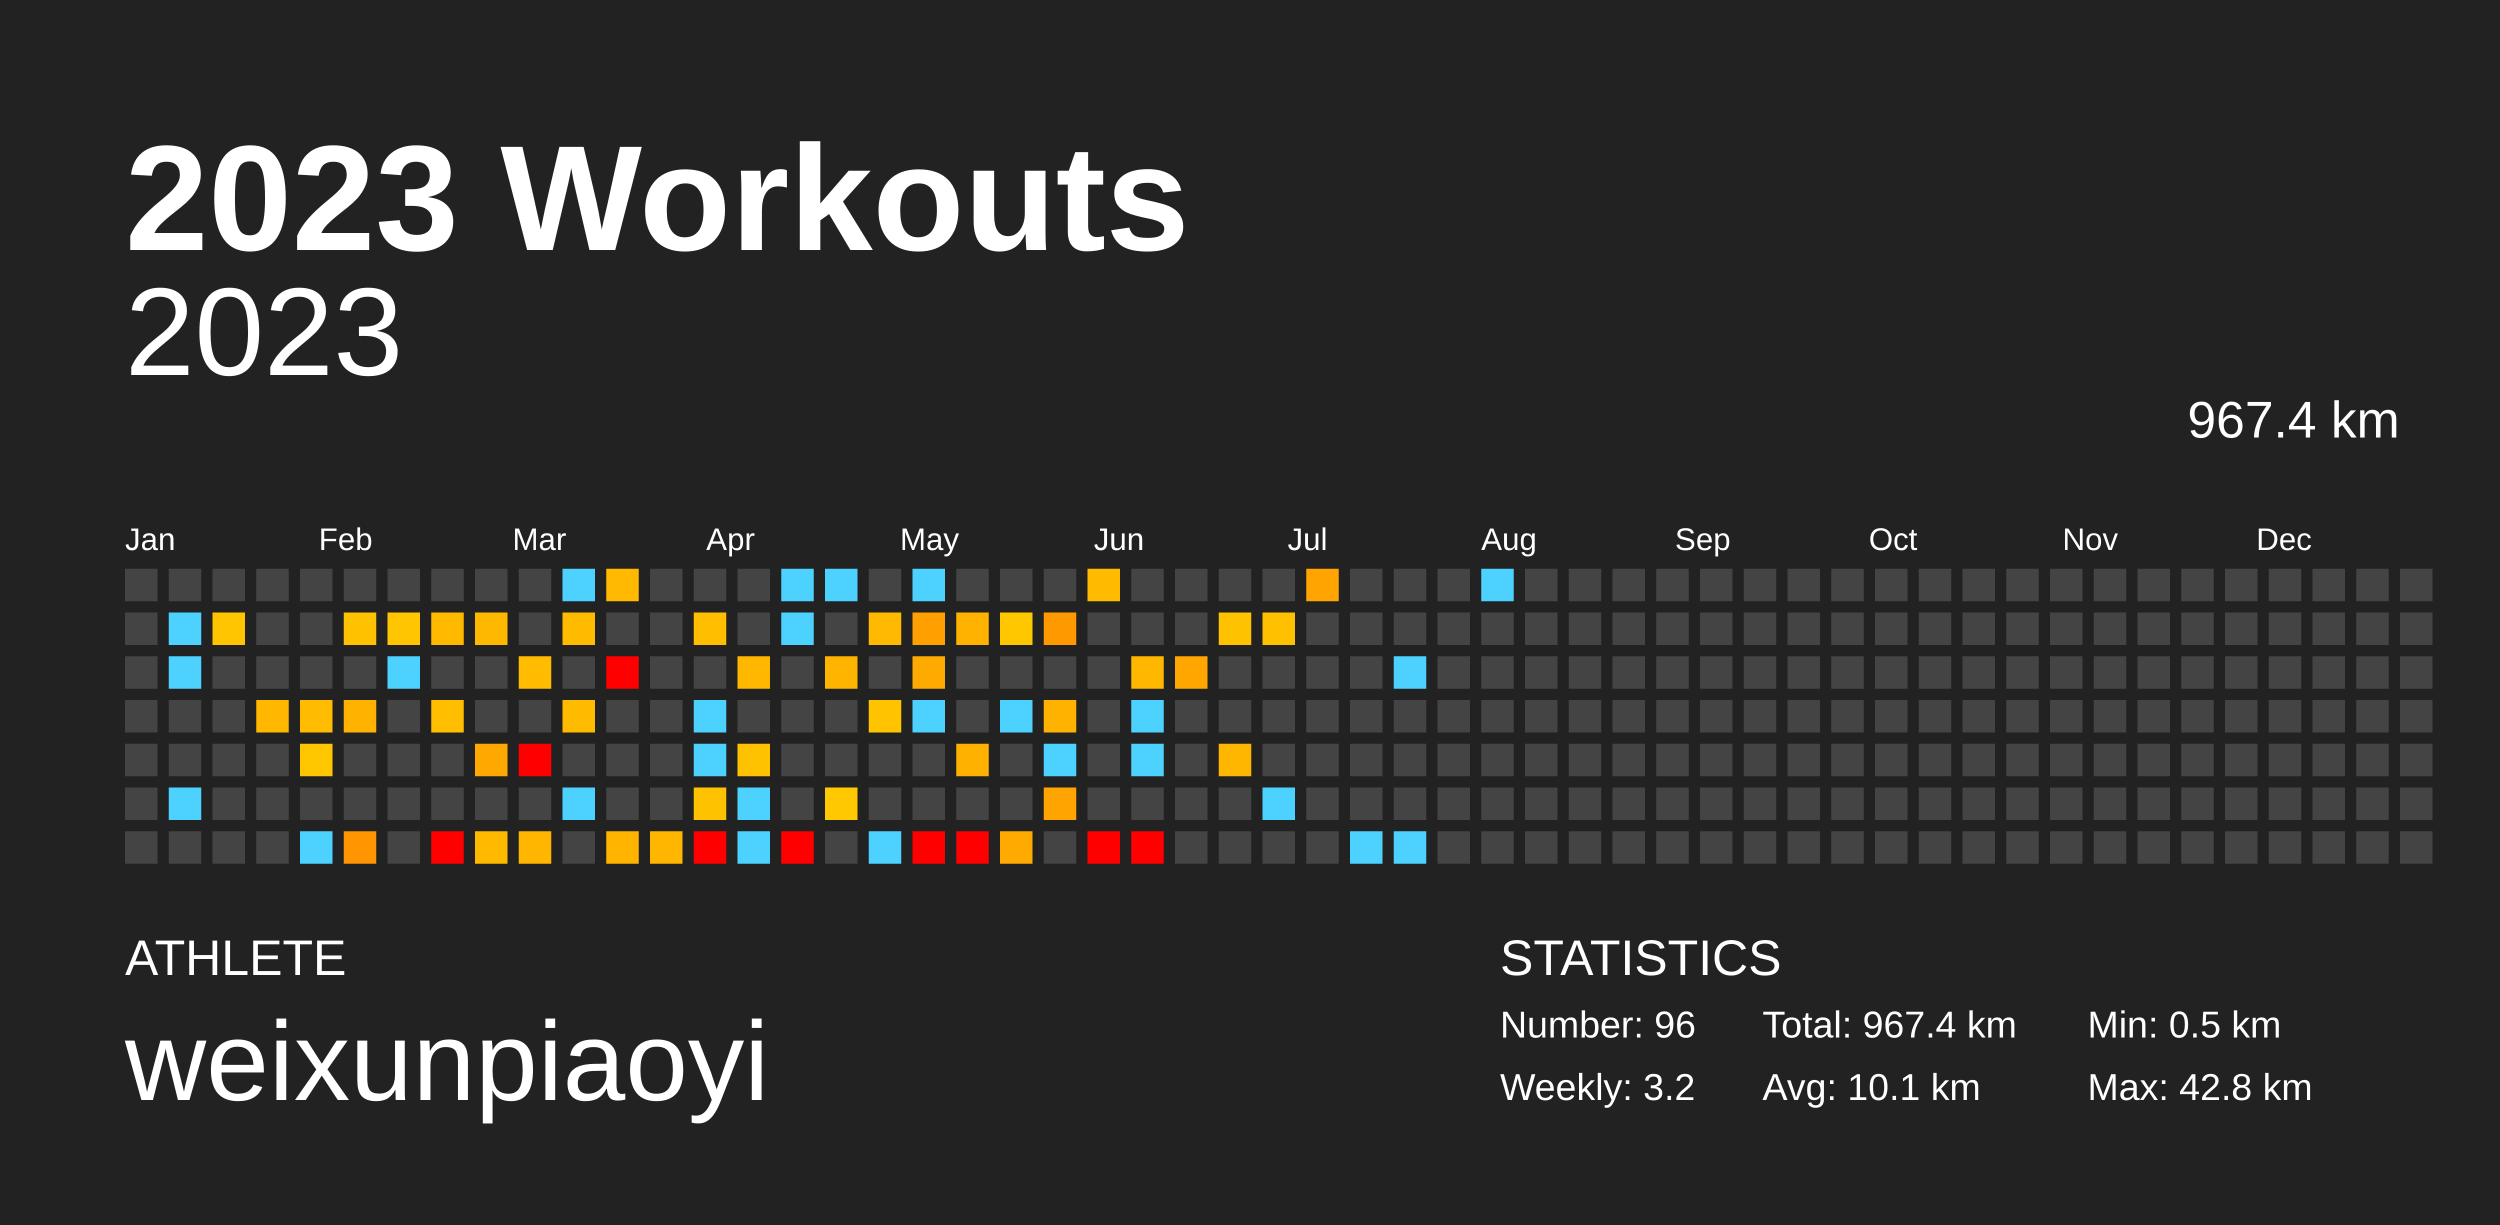
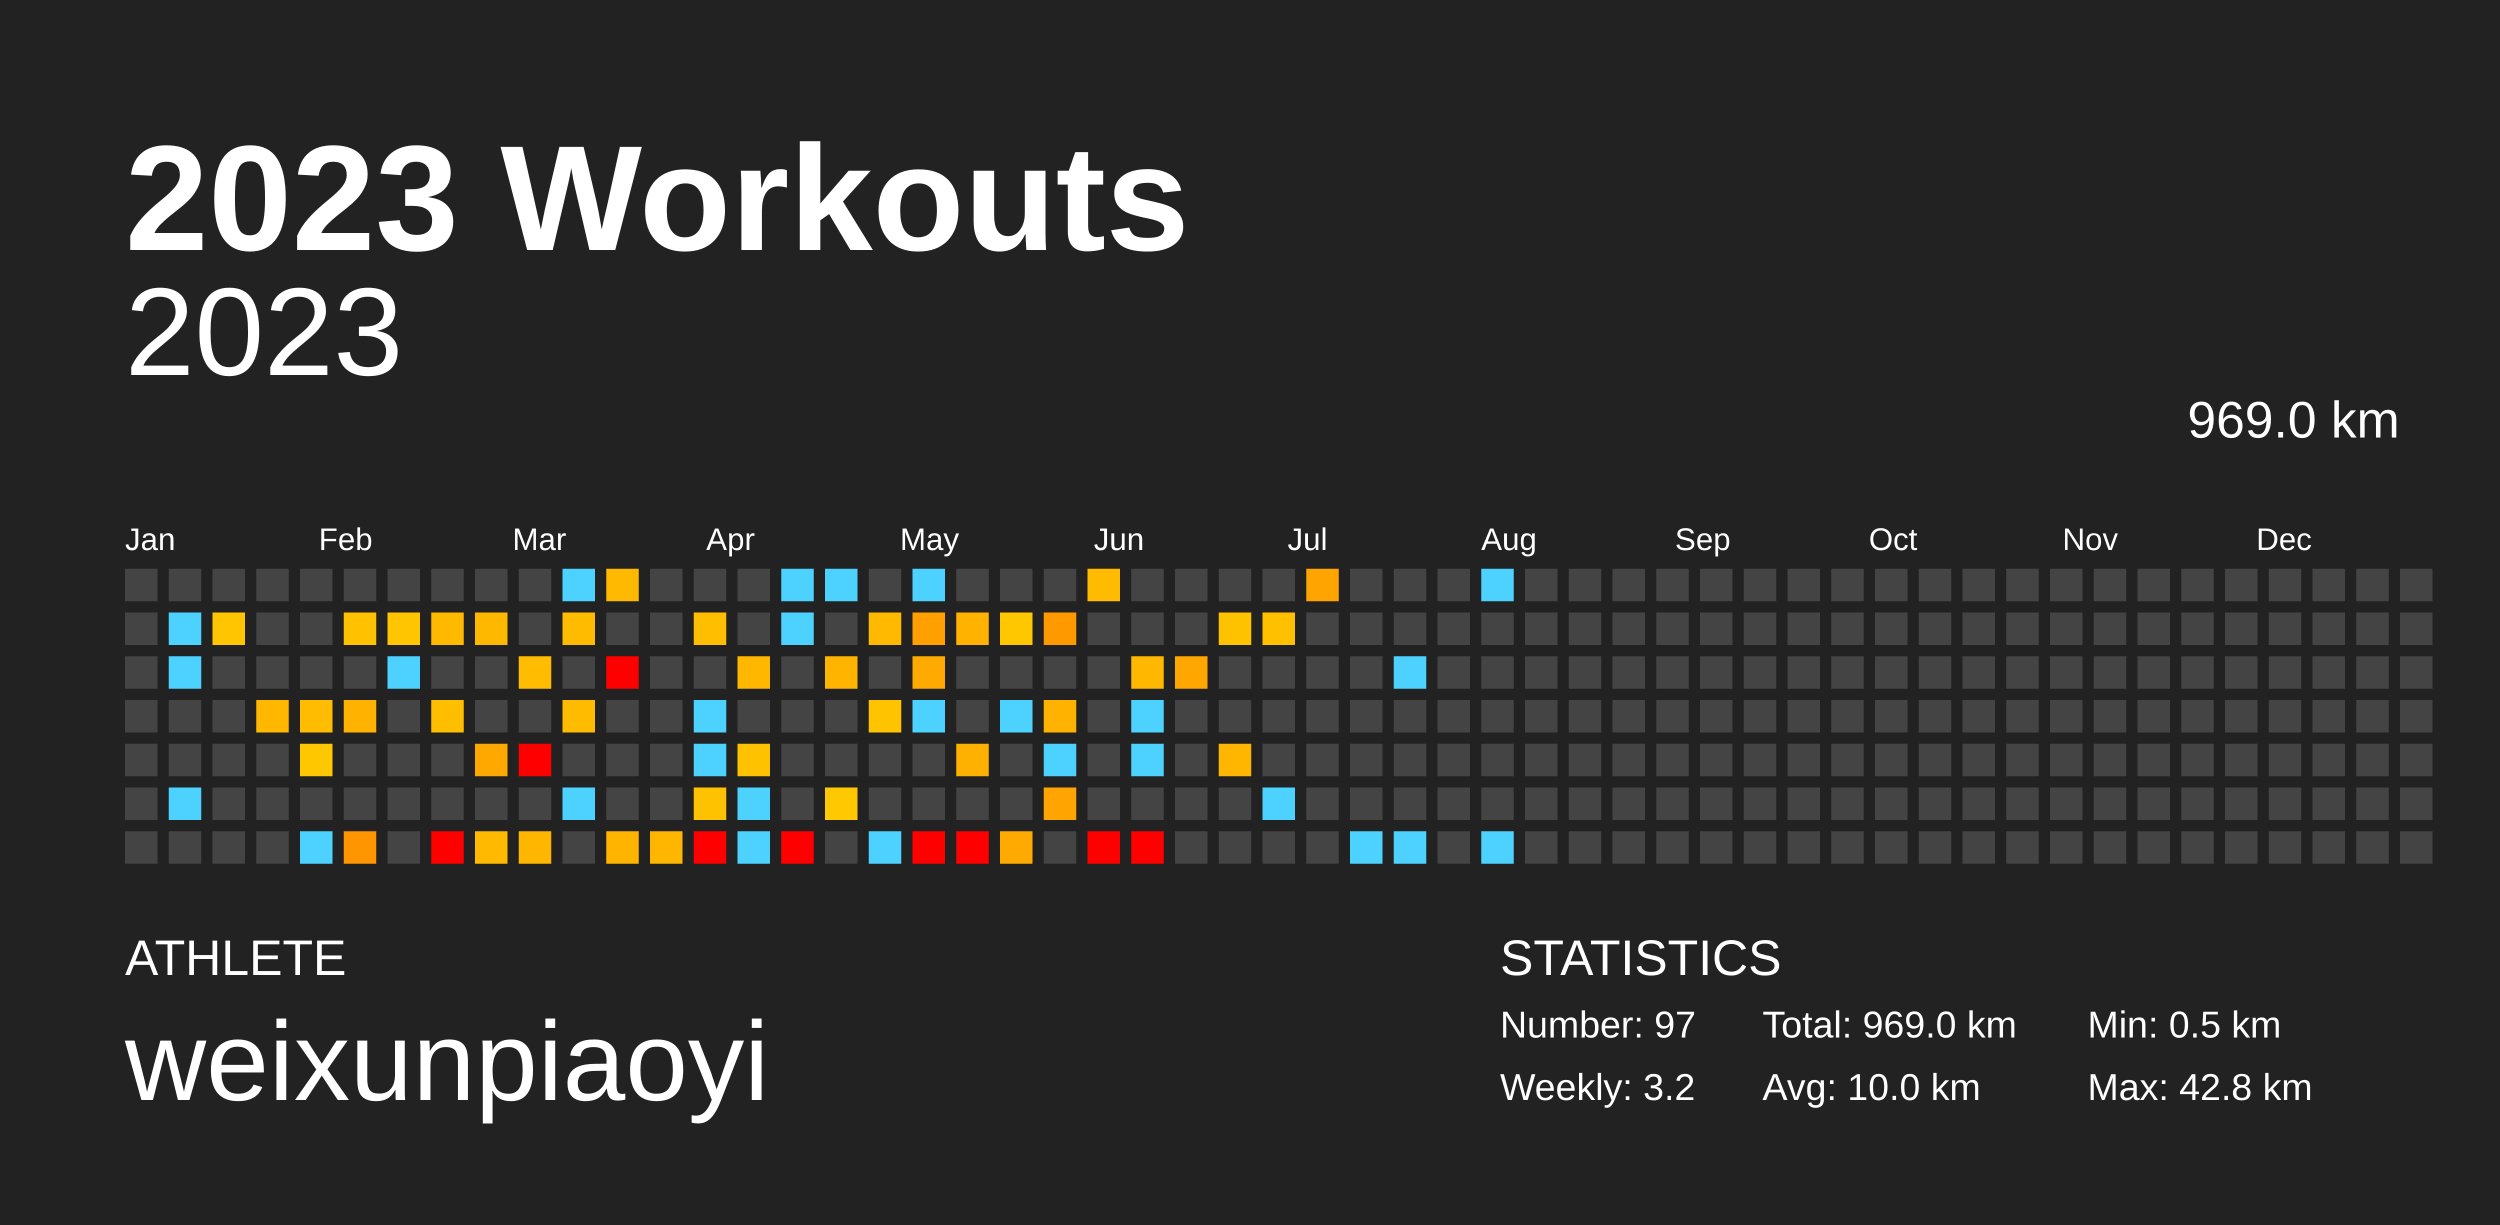
<svg xmlns="http://www.w3.org/2000/svg" baseProfile="full" height="98mm" version="1.1" viewBox="0,0,200,98" width="200mm">
  <defs />
  <rect fill="#222222" height="98" width="200" x="0" y="0" />
  <text fill="#FFFFFF" style="font-size:12px; font-family:Arial; font-weight:bold;" x="10" y="20">2023 Workouts</text>
  <text fill="#FFFFFF" style="font-size:4px; font-family:Arial" x="10" y="78">ATHLETE</text>
  <text fill="#FFFFFF" style="font-size:9px; font-family:Arial" x="10" y="88">weixunpiaoyi</text>
  <text fill="#FFFFFF" style="font-size:4px; font-family:Arial" x="120" y="78">STATISTICS</text>
-   <text fill="#FFFFFF" style="font-size:3px; font-family:Arial" x="120" y="83">Number: 96</text>
+   <text fill="#FFFFFF" style="font-size:3px; font-family:Arial" x="120" y="83">Number: 97</text>
  <text fill="#FFFFFF" style="font-size:3px; font-family:Arial" x="120" y="88">Weekly: 3.2</text>
-   <text fill="#FFFFFF" style="font-size:3px; font-family:Arial" x="141" y="83">Total: 967.4 km</text>
-   <text fill="#FFFFFF" style="font-size:3px; font-family:Arial" x="141" y="88">Avg: 10.1 km</text>
+   <text fill="#FFFFFF" style="font-size:3px; font-family:Arial" x="141" y="83">Total: 969.0 km</text>
+   <text fill="#FFFFFF" style="font-size:3px; font-family:Arial" x="141" y="88">Avg: 10.0 km</text>
  <text fill="#FFFFFF" style="font-size:3px; font-family:Arial" x="167" y="83">Min: 0.5 km</text>
  <text fill="#FFFFFF" style="font-size:3px; font-family:Arial" x="167" y="88">Max: 42.8 km</text>
  <text alignment-baseline="hanging" fill="#FFFFFF" style="font-size:10.0px; font-family:Arial;" x="10" y="30">2023</text>
-   <text alignment-baseline="hanging" fill="#FFFFFF" style="font-size:4.125px; font-family:Arial;" x="175" y="35">967.4 km</text>
+   <text alignment-baseline="hanging" fill="#FFFFFF" style="font-size:4.125px; font-family:Arial;" x="175" y="35">969.0 km</text>
  <text fill="#FFFFFF" style="font-size:2.5px; font-family:Arial" x="10.0" y="44">Jan</text>
  <text fill="#FFFFFF" style="font-size:2.5px; font-family:Arial" x="25.5" y="44">Feb</text>
  <text fill="#FFFFFF" style="font-size:2.5px; font-family:Arial" x="41.0" y="44">Mar</text>
  <text fill="#FFFFFF" style="font-size:2.5px; font-family:Arial" x="56.5" y="44">Apr</text>
  <text fill="#FFFFFF" style="font-size:2.5px; font-family:Arial" x="72.0" y="44">May</text>
  <text fill="#FFFFFF" style="font-size:2.5px; font-family:Arial" x="87.5" y="44">Jun</text>
  <text fill="#FFFFFF" style="font-size:2.5px; font-family:Arial" x="103.0" y="44">Jul</text>
  <text fill="#FFFFFF" style="font-size:2.5px; font-family:Arial" x="118.5" y="44">Aug</text>
  <text fill="#FFFFFF" style="font-size:2.5px; font-family:Arial" x="134.0" y="44">Sep</text>
  <text fill="#FFFFFF" style="font-size:2.5px; font-family:Arial" x="149.5" y="44">Oct</text>
  <text fill="#FFFFFF" style="font-size:2.5px; font-family:Arial" x="165.0" y="44">Nov</text>
  <text fill="#FFFFFF" style="font-size:2.5px; font-family:Arial" x="180.5" y="44">Dec</text>
  <rect fill="#444444" height="2.6" width="2.6" x="10.0" y="45.5" />
  <rect fill="#444444" height="2.6" width="2.6" x="10.0" y="49.0" />
  <rect fill="#444444" height="2.6" width="2.6" x="10.0" y="52.5" />
  <rect fill="#444444" height="2.6" width="2.6" x="10.0" y="56.0" />
  <rect fill="#444444" height="2.6" width="2.6" x="10.0" y="59.5" />
  <rect fill="#444444" height="2.6" width="2.6" x="10.0" y="63.0" />
  <rect fill="#444444" height="2.6" width="2.6" x="10.0" y="66.5" />
  <rect fill="#444444" height="2.6" width="2.6" x="13.5" y="45.5" />
  <rect fill="#4dd2ff" height="2.6" width="2.6" x="13.5" y="49.0" />
  <rect fill="#4dd2ff" height="2.6" width="2.6" x="13.5" y="52.5" />
  <rect fill="#444444" height="2.6" width="2.6" x="13.5" y="56.0" />
  <rect fill="#444444" height="2.6" width="2.6" x="13.5" y="59.5" />
  <rect fill="#4dd2ff" height="2.6" width="2.6" x="13.5" y="63.0" />
  <rect fill="#444444" height="2.6" width="2.6" x="13.5" y="66.5" />
  <rect fill="#444444" height="2.6" width="2.6" x="17.0" y="45.5" />
  <rect fill="#ffc500" height="2.6" width="2.6" x="17.0" y="49.0" />
  <rect fill="#444444" height="2.6" width="2.6" x="17.0" y="52.5" />
  <rect fill="#444444" height="2.6" width="2.6" x="17.0" y="56.0" />
  <rect fill="#444444" height="2.6" width="2.6" x="17.0" y="59.5" />
  <rect fill="#444444" height="2.6" width="2.6" x="17.0" y="63.0" />
  <rect fill="#444444" height="2.6" width="2.6" x="17.0" y="66.5" />
  <rect fill="#444444" height="2.6" width="2.6" x="20.5" y="45.5" />
  <rect fill="#444444" height="2.6" width="2.6" x="20.5" y="49.0" />
  <rect fill="#444444" height="2.6" width="2.6" x="20.5" y="52.5" />
  <rect fill="#ffb700" height="2.6" width="2.6" x="20.5" y="56.0" />
  <rect fill="#444444" height="2.6" width="2.6" x="20.5" y="59.5" />
  <rect fill="#444444" height="2.6" width="2.6" x="20.5" y="63.0" />
  <rect fill="#444444" height="2.6" width="2.6" x="20.5" y="66.5" />
  <rect fill="#444444" height="2.6" width="2.6" x="24.0" y="45.5" />
  <rect fill="#444444" height="2.6" width="2.6" x="24.0" y="49.0" />
  <rect fill="#444444" height="2.6" width="2.6" x="24.0" y="52.5" />
  <rect fill="#ffbc00" height="2.6" width="2.6" x="24.0" y="56.0" />
  <rect fill="#ffc700" height="2.6" width="2.6" x="24.0" y="59.5" />
  <rect fill="#444444" height="2.6" width="2.6" x="24.0" y="63.0" />
  <rect fill="#4dd2ff" height="2.6" width="2.6" x="24.0" y="66.5" />
  <rect fill="#444444" height="2.6" width="2.6" x="27.5" y="45.5" />
  <rect fill="#ffc100" height="2.6" width="2.6" x="27.5" y="49.0" />
  <rect fill="#444444" height="2.6" width="2.6" x="27.5" y="52.5" />
  <rect fill="#ffb200" height="2.6" width="2.6" x="27.5" y="56.0" />
  <rect fill="#444444" height="2.6" width="2.6" x="27.5" y="59.5" />
  <rect fill="#444444" height="2.6" width="2.6" x="27.5" y="63.0" />
  <rect fill="#ff9500" height="2.6" width="2.6" x="27.5" y="66.5" />
  <rect fill="#444444" height="2.6" width="2.6" x="31.0" y="45.5" />
  <rect fill="#ffc500" height="2.6" width="2.6" x="31.0" y="49.0" />
  <rect fill="#4dd2ff" height="2.6" width="2.6" x="31.0" y="52.5" />
  <rect fill="#444444" height="2.6" width="2.6" x="31.0" y="56.0" />
  <rect fill="#444444" height="2.6" width="2.6" x="31.0" y="59.5" />
  <rect fill="#444444" height="2.6" width="2.6" x="31.0" y="63.0" />
  <rect fill="#444444" height="2.6" width="2.6" x="31.0" y="66.5" />
  <rect fill="#444444" height="2.6" width="2.6" x="34.5" y="45.5" />
  <rect fill="#ffba00" height="2.6" width="2.6" x="34.5" y="49.0" />
  <rect fill="#444444" height="2.6" width="2.6" x="34.5" y="52.5" />
  <rect fill="#ffbf00" height="2.6" width="2.6" x="34.5" y="56.0" />
  <rect fill="#444444" height="2.6" width="2.6" x="34.5" y="59.5" />
  <rect fill="#444444" height="2.6" width="2.6" x="34.5" y="63.0" />
  <rect fill="red" height="2.6" width="2.6" x="34.5" y="66.5" />
  <rect fill="#444444" height="2.6" width="2.6" x="38.0" y="45.5" />
  <rect fill="#ffb800" height="2.6" width="2.6" x="38.0" y="49.0" />
  <rect fill="#444444" height="2.6" width="2.6" x="38.0" y="52.5" />
  <rect fill="#444444" height="2.6" width="2.6" x="38.0" y="56.0" />
  <rect fill="#ffa900" height="2.6" width="2.6" x="38.0" y="59.5" />
  <rect fill="#444444" height="2.6" width="2.6" x="38.0" y="63.0" />
  <rect fill="#ffba00" height="2.6" width="2.6" x="38.0" y="66.5" />
  <rect fill="#444444" height="2.6" width="2.6" x="41.5" y="45.5" />
  <rect fill="#444444" height="2.6" width="2.6" x="41.5" y="49.0" />
  <rect fill="#ffbc00" height="2.6" width="2.6" x="41.5" y="52.5" />
  <rect fill="#444444" height="2.6" width="2.6" x="41.5" y="56.0" />
  <rect fill="red" height="2.6" width="2.6" x="41.5" y="59.5" />
  <rect fill="#444444" height="2.6" width="2.6" x="41.5" y="63.0" />
  <rect fill="#ffb600" height="2.6" width="2.6" x="41.5" y="66.5" />
  <rect fill="#4dd2ff" height="2.6" width="2.6" x="45.0" y="45.5" />
  <rect fill="#ffbb00" height="2.6" width="2.6" x="45.0" y="49.0" />
  <rect fill="#444444" height="2.6" width="2.6" x="45.0" y="52.5" />
  <rect fill="#ffbb00" height="2.6" width="2.6" x="45.0" y="56.0" />
  <rect fill="#444444" height="2.6" width="2.6" x="45.0" y="59.5" />
  <rect fill="#4dd2ff" height="2.6" width="2.6" x="45.0" y="63.0" />
  <rect fill="#444444" height="2.6" width="2.6" x="45.0" y="66.5" />
  <rect fill="#ffb900" height="2.6" width="2.6" x="48.5" y="45.5" />
  <rect fill="#444444" height="2.6" width="2.6" x="48.5" y="49.0" />
  <rect fill="red" height="2.6" width="2.6" x="48.5" y="52.5" />
  <rect fill="#444444" height="2.6" width="2.6" x="48.5" y="56.0" />
  <rect fill="#444444" height="2.6" width="2.6" x="48.5" y="59.5" />
  <rect fill="#444444" height="2.6" width="2.6" x="48.5" y="63.0" />
  <rect fill="#ffb500" height="2.6" width="2.6" x="48.5" y="66.5" />
  <rect fill="#444444" height="2.6" width="2.6" x="52.0" y="45.5" />
  <rect fill="#444444" height="2.6" width="2.6" x="52.0" y="49.0" />
  <rect fill="#444444" height="2.6" width="2.6" x="52.0" y="52.5" />
  <rect fill="#444444" height="2.6" width="2.6" x="52.0" y="56.0" />
  <rect fill="#444444" height="2.6" width="2.6" x="52.0" y="59.5" />
  <rect fill="#444444" height="2.6" width="2.6" x="52.0" y="63.0" />
  <rect fill="#ffb600" height="2.6" width="2.6" x="52.0" y="66.5" />
  <rect fill="#444444" height="2.6" width="2.6" x="55.5" y="45.5" />
  <rect fill="#ffbe00" height="2.6" width="2.6" x="55.5" y="49.0" />
  <rect fill="#444444" height="2.6" width="2.6" x="55.5" y="52.5" />
  <rect fill="#4dd2ff" height="2.6" width="2.6" x="55.5" y="56.0" />
  <rect fill="#4dd2ff" height="2.6" width="2.6" x="55.5" y="59.5" />
  <rect fill="#ffc200" height="2.6" width="2.6" x="55.5" y="63.0" />
  <rect fill="red" height="2.6" width="2.6" x="55.5" y="66.5" />
  <rect fill="#444444" height="2.6" width="2.6" x="59.0" y="45.5" />
  <rect fill="#444444" height="2.6" width="2.6" x="59.0" y="49.0" />
  <rect fill="#ffb700" height="2.6" width="2.6" x="59.0" y="52.5" />
  <rect fill="#444444" height="2.6" width="2.6" x="59.0" y="56.0" />
  <rect fill="#ffc200" height="2.6" width="2.6" x="59.0" y="59.5" />
  <rect fill="#4dd2ff" height="2.6" width="2.6" x="59.0" y="63.0" />
  <rect fill="#4dd2ff" height="2.6" width="2.6" x="59.0" y="66.5" />
  <rect fill="#4dd2ff" height="2.6" width="2.6" x="62.5" y="45.5" />
  <rect fill="#4dd2ff" height="2.6" width="2.6" x="62.5" y="49.0" />
  <rect fill="#444444" height="2.6" width="2.6" x="62.5" y="52.5" />
  <rect fill="#444444" height="2.6" width="2.6" x="62.5" y="56.0" />
  <rect fill="#444444" height="2.6" width="2.6" x="62.5" y="59.5" />
  <rect fill="#444444" height="2.6" width="2.6" x="62.5" y="63.0" />
  <rect fill="red" height="2.6" width="2.6" x="62.5" y="66.5" />
  <rect fill="#4dd2ff" height="2.6" width="2.6" x="66.0" y="45.5" />
  <rect fill="#444444" height="2.6" width="2.6" x="66.0" y="49.0" />
  <rect fill="#ffb500" height="2.6" width="2.6" x="66.0" y="52.5" />
  <rect fill="#444444" height="2.6" width="2.6" x="66.0" y="56.0" />
  <rect fill="#444444" height="2.6" width="2.6" x="66.0" y="59.5" />
  <rect fill="#ffc800" height="2.6" width="2.6" x="66.0" y="63.0" />
  <rect fill="#444444" height="2.6" width="2.6" x="66.0" y="66.5" />
  <rect fill="#444444" height="2.6" width="2.6" x="69.5" y="45.5" />
  <rect fill="#ffb900" height="2.6" width="2.6" x="69.5" y="49.0" />
  <rect fill="#444444" height="2.6" width="2.6" x="69.5" y="52.5" />
  <rect fill="#ffc300" height="2.6" width="2.6" x="69.5" y="56.0" />
  <rect fill="#444444" height="2.6" width="2.6" x="69.5" y="59.5" />
  <rect fill="#444444" height="2.6" width="2.6" x="69.5" y="63.0" />
  <rect fill="#4dd2ff" height="2.6" width="2.6" x="69.5" y="66.5" />
  <rect fill="#4dd2ff" height="2.6" width="2.6" x="73.0" y="45.5" />
  <rect fill="#ffa000" height="2.6" width="2.6" x="73.0" y="49.0" />
  <rect fill="#ffaa00" height="2.6" width="2.6" x="73.0" y="52.5" />
  <rect fill="#4dd2ff" height="2.6" width="2.6" x="73.0" y="56.0" />
  <rect fill="#444444" height="2.6" width="2.6" x="73.0" y="59.5" />
  <rect fill="#444444" height="2.6" width="2.6" x="73.0" y="63.0" />
  <rect fill="red" height="2.6" width="2.6" x="73.0" y="66.5" />
  <rect fill="#444444" height="2.6" width="2.6" x="76.5" y="45.5" />
  <rect fill="#ffb200" height="2.6" width="2.6" x="76.5" y="49.0" />
  <rect fill="#444444" height="2.6" width="2.6" x="76.5" y="52.5" />
  <rect fill="#444444" height="2.6" width="2.6" x="76.5" y="56.0" />
  <rect fill="#ffb100" height="2.6" width="2.6" x="76.5" y="59.5" />
  <rect fill="#444444" height="2.6" width="2.6" x="76.5" y="63.0" />
  <rect fill="red" height="2.6" width="2.6" x="76.5" y="66.5" />
  <rect fill="#444444" height="2.6" width="2.6" x="80.0" y="45.5" />
  <rect fill="#ffc700" height="2.6" width="2.6" x="80.0" y="49.0" />
  <rect fill="#444444" height="2.6" width="2.6" x="80.0" y="52.5" />
  <rect fill="#4dd2ff" height="2.6" width="2.6" x="80.0" y="56.0" />
  <rect fill="#444444" height="2.6" width="2.6" x="80.0" y="59.5" />
  <rect fill="#444444" height="2.6" width="2.6" x="80.0" y="63.0" />
  <rect fill="#ffaa00" height="2.6" width="2.6" x="80.0" y="66.5" />
  <rect fill="#444444" height="2.6" width="2.6" x="83.5" y="45.5" />
  <rect fill="#ff9900" height="2.6" width="2.6" x="83.5" y="49.0" />
  <rect fill="#444444" height="2.6" width="2.6" x="83.5" y="52.5" />
  <rect fill="#ffb200" height="2.6" width="2.6" x="83.5" y="56.0" />
  <rect fill="#4dd2ff" height="2.6" width="2.6" x="83.5" y="59.5" />
  <rect fill="#ffa400" height="2.6" width="2.6" x="83.5" y="63.0" />
  <rect fill="#444444" height="2.6" width="2.6" x="83.5" y="66.5" />
  <rect fill="#ffbb00" height="2.6" width="2.6" x="87.0" y="45.5" />
  <rect fill="#444444" height="2.6" width="2.6" x="87.0" y="49.0" />
  <rect fill="#444444" height="2.6" width="2.6" x="87.0" y="52.5" />
  <rect fill="#444444" height="2.6" width="2.6" x="87.0" y="56.0" />
  <rect fill="#444444" height="2.6" width="2.6" x="87.0" y="59.5" />
  <rect fill="#444444" height="2.6" width="2.6" x="87.0" y="63.0" />
  <rect fill="red" height="2.6" width="2.6" x="87.0" y="66.5" />
  <rect fill="#444444" height="2.6" width="2.6" x="90.5" y="45.5" />
  <rect fill="#444444" height="2.6" width="2.6" x="90.5" y="49.0" />
  <rect fill="#ffb700" height="2.6" width="2.6" x="90.5" y="52.5" />
  <rect fill="#4dd2ff" height="2.6" width="2.6" x="90.5" y="56.0" />
  <rect fill="#4dd2ff" height="2.6" width="2.6" x="90.5" y="59.5" />
  <rect fill="#444444" height="2.6" width="2.6" x="90.5" y="63.0" />
  <rect fill="red" height="2.6" width="2.6" x="90.5" y="66.5" />
  <rect fill="#444444" height="2.6" width="2.6" x="94.0" y="45.5" />
  <rect fill="#444444" height="2.6" width="2.6" x="94.0" y="49.0" />
  <rect fill="#ffa700" height="2.6" width="2.6" x="94.0" y="52.5" />
  <rect fill="#444444" height="2.6" width="2.6" x="94.0" y="56.0" />
  <rect fill="#444444" height="2.6" width="2.6" x="94.0" y="59.5" />
  <rect fill="#444444" height="2.6" width="2.6" x="94.0" y="63.0" />
  <rect fill="#444444" height="2.6" width="2.6" x="94.0" y="66.5" />
  <rect fill="#444444" height="2.6" width="2.6" x="97.5" y="45.5" />
  <rect fill="#ffc200" height="2.6" width="2.6" x="97.5" y="49.0" />
  <rect fill="#444444" height="2.6" width="2.6" x="97.5" y="52.5" />
  <rect fill="#444444" height="2.6" width="2.6" x="97.5" y="56.0" />
  <rect fill="#ffb600" height="2.6" width="2.6" x="97.5" y="59.5" />
  <rect fill="#444444" height="2.6" width="2.6" x="97.5" y="63.0" />
  <rect fill="#444444" height="2.6" width="2.6" x="97.5" y="66.5" />
  <rect fill="#444444" height="2.6" width="2.6" x="101.0" y="45.5" />
  <rect fill="#ffc000" height="2.6" width="2.6" x="101.0" y="49.0" />
  <rect fill="#444444" height="2.6" width="2.6" x="101.0" y="52.5" />
  <rect fill="#444444" height="2.6" width="2.6" x="101.0" y="56.0" />
  <rect fill="#444444" height="2.6" width="2.6" x="101.0" y="59.5" />
  <rect fill="#4dd2ff" height="2.6" width="2.6" x="101.0" y="63.0" />
  <rect fill="#444444" height="2.6" width="2.6" x="101.0" y="66.5" />
  <rect fill="#ffa400" height="2.6" width="2.6" x="104.5" y="45.5" />
  <rect fill="#444444" height="2.6" width="2.6" x="104.5" y="49.0" />
  <rect fill="#444444" height="2.6" width="2.6" x="104.5" y="52.5" />
  <rect fill="#444444" height="2.6" width="2.6" x="104.5" y="56.0" />
  <rect fill="#444444" height="2.6" width="2.6" x="104.5" y="59.5" />
  <rect fill="#444444" height="2.6" width="2.6" x="104.5" y="63.0" />
  <rect fill="#444444" height="2.6" width="2.6" x="104.5" y="66.5" />
  <rect fill="#444444" height="2.6" width="2.6" x="108.0" y="45.5" />
  <rect fill="#444444" height="2.6" width="2.6" x="108.0" y="49.0" />
  <rect fill="#444444" height="2.6" width="2.6" x="108.0" y="52.5" />
  <rect fill="#444444" height="2.6" width="2.6" x="108.0" y="56.0" />
  <rect fill="#444444" height="2.6" width="2.6" x="108.0" y="59.5" />
  <rect fill="#444444" height="2.6" width="2.6" x="108.0" y="63.0" />
  <rect fill="#4dd2ff" height="2.6" width="2.6" x="108.0" y="66.5" />
  <rect fill="#444444" height="2.6" width="2.6" x="111.5" y="45.5" />
  <rect fill="#444444" height="2.6" width="2.6" x="111.5" y="49.0" />
  <rect fill="#4dd2ff" height="2.6" width="2.6" x="111.5" y="52.5" />
  <rect fill="#444444" height="2.6" width="2.6" x="111.5" y="56.0" />
  <rect fill="#444444" height="2.6" width="2.6" x="111.5" y="59.5" />
  <rect fill="#444444" height="2.6" width="2.6" x="111.5" y="63.0" />
  <rect fill="#4dd2ff" height="2.6" width="2.6" x="111.5" y="66.5" />
  <rect fill="#444444" height="2.6" width="2.6" x="115.0" y="45.5" />
  <rect fill="#444444" height="2.6" width="2.6" x="115.0" y="49.0" />
  <rect fill="#444444" height="2.6" width="2.6" x="115.0" y="52.5" />
  <rect fill="#444444" height="2.6" width="2.6" x="115.0" y="56.0" />
  <rect fill="#444444" height="2.6" width="2.6" x="115.0" y="59.5" />
  <rect fill="#444444" height="2.6" width="2.6" x="115.0" y="63.0" />
  <rect fill="#444444" height="2.6" width="2.6" x="115.0" y="66.5" />
  <rect fill="#4dd2ff" height="2.6" width="2.6" x="118.5" y="45.5" />
  <rect fill="#444444" height="2.6" width="2.6" x="118.5" y="49.0" />
  <rect fill="#444444" height="2.6" width="2.6" x="118.5" y="52.5" />
  <rect fill="#444444" height="2.6" width="2.6" x="118.5" y="56.0" />
  <rect fill="#444444" height="2.6" width="2.6" x="118.5" y="59.5" />
  <rect fill="#444444" height="2.6" width="2.6" x="118.5" y="63.0" />
-   <rect fill="#444444" height="2.6" width="2.6" x="118.5" y="66.5" />
+   <rect fill="#4dd2ff" height="2.6" width="2.6" x="118.5" y="66.5" />
  <rect fill="#444444" height="2.6" width="2.6" x="122.0" y="45.5" />
  <rect fill="#444444" height="2.6" width="2.6" x="122.0" y="49.0" />
  <rect fill="#444444" height="2.6" width="2.6" x="122.0" y="52.5" />
  <rect fill="#444444" height="2.6" width="2.6" x="122.0" y="56.0" />
  <rect fill="#444444" height="2.6" width="2.6" x="122.0" y="59.5" />
  <rect fill="#444444" height="2.6" width="2.6" x="122.0" y="63.0" />
  <rect fill="#444444" height="2.6" width="2.6" x="122.0" y="66.5" />
  <rect fill="#444444" height="2.6" width="2.6" x="125.5" y="45.5" />
  <rect fill="#444444" height="2.6" width="2.6" x="125.5" y="49.0" />
  <rect fill="#444444" height="2.6" width="2.6" x="125.5" y="52.5" />
  <rect fill="#444444" height="2.6" width="2.6" x="125.5" y="56.0" />
  <rect fill="#444444" height="2.6" width="2.6" x="125.5" y="59.5" />
  <rect fill="#444444" height="2.6" width="2.6" x="125.5" y="63.0" />
  <rect fill="#444444" height="2.6" width="2.6" x="125.5" y="66.5" />
  <rect fill="#444444" height="2.6" width="2.6" x="129.0" y="45.5" />
  <rect fill="#444444" height="2.6" width="2.6" x="129.0" y="49.0" />
  <rect fill="#444444" height="2.6" width="2.6" x="129.0" y="52.5" />
  <rect fill="#444444" height="2.6" width="2.6" x="129.0" y="56.0" />
  <rect fill="#444444" height="2.6" width="2.6" x="129.0" y="59.5" />
  <rect fill="#444444" height="2.6" width="2.6" x="129.0" y="63.0" />
  <rect fill="#444444" height="2.6" width="2.6" x="129.0" y="66.5" />
  <rect fill="#444444" height="2.6" width="2.6" x="132.5" y="45.5" />
  <rect fill="#444444" height="2.6" width="2.6" x="132.5" y="49.0" />
  <rect fill="#444444" height="2.6" width="2.6" x="132.5" y="52.5" />
  <rect fill="#444444" height="2.6" width="2.6" x="132.5" y="56.0" />
  <rect fill="#444444" height="2.6" width="2.6" x="132.5" y="59.5" />
  <rect fill="#444444" height="2.6" width="2.6" x="132.5" y="63.0" />
  <rect fill="#444444" height="2.6" width="2.6" x="132.5" y="66.5" />
  <rect fill="#444444" height="2.6" width="2.6" x="136.0" y="45.5" />
  <rect fill="#444444" height="2.6" width="2.6" x="136.0" y="49.0" />
  <rect fill="#444444" height="2.6" width="2.6" x="136.0" y="52.5" />
  <rect fill="#444444" height="2.6" width="2.6" x="136.0" y="56.0" />
  <rect fill="#444444" height="2.6" width="2.6" x="136.0" y="59.5" />
  <rect fill="#444444" height="2.6" width="2.6" x="136.0" y="63.0" />
  <rect fill="#444444" height="2.6" width="2.6" x="136.0" y="66.5" />
  <rect fill="#444444" height="2.6" width="2.6" x="139.5" y="45.5" />
  <rect fill="#444444" height="2.6" width="2.6" x="139.5" y="49.0" />
  <rect fill="#444444" height="2.6" width="2.6" x="139.5" y="52.5" />
  <rect fill="#444444" height="2.6" width="2.6" x="139.5" y="56.0" />
  <rect fill="#444444" height="2.6" width="2.6" x="139.5" y="59.5" />
  <rect fill="#444444" height="2.6" width="2.6" x="139.5" y="63.0" />
  <rect fill="#444444" height="2.6" width="2.6" x="139.5" y="66.5" />
  <rect fill="#444444" height="2.6" width="2.6" x="143.0" y="45.5" />
  <rect fill="#444444" height="2.6" width="2.6" x="143.0" y="49.0" />
  <rect fill="#444444" height="2.6" width="2.6" x="143.0" y="52.5" />
  <rect fill="#444444" height="2.6" width="2.6" x="143.0" y="56.0" />
  <rect fill="#444444" height="2.6" width="2.6" x="143.0" y="59.5" />
  <rect fill="#444444" height="2.6" width="2.6" x="143.0" y="63.0" />
  <rect fill="#444444" height="2.6" width="2.6" x="143.0" y="66.5" />
  <rect fill="#444444" height="2.6" width="2.6" x="146.5" y="45.5" />
  <rect fill="#444444" height="2.6" width="2.6" x="146.5" y="49.0" />
  <rect fill="#444444" height="2.6" width="2.6" x="146.5" y="52.5" />
  <rect fill="#444444" height="2.6" width="2.6" x="146.5" y="56.0" />
  <rect fill="#444444" height="2.6" width="2.6" x="146.5" y="59.5" />
  <rect fill="#444444" height="2.6" width="2.6" x="146.5" y="63.0" />
  <rect fill="#444444" height="2.6" width="2.6" x="146.5" y="66.5" />
  <rect fill="#444444" height="2.6" width="2.6" x="150.0" y="45.5" />
  <rect fill="#444444" height="2.6" width="2.6" x="150.0" y="49.0" />
  <rect fill="#444444" height="2.6" width="2.6" x="150.0" y="52.5" />
  <rect fill="#444444" height="2.6" width="2.6" x="150.0" y="56.0" />
  <rect fill="#444444" height="2.6" width="2.6" x="150.0" y="59.5" />
  <rect fill="#444444" height="2.6" width="2.6" x="150.0" y="63.0" />
  <rect fill="#444444" height="2.6" width="2.6" x="150.0" y="66.5" />
  <rect fill="#444444" height="2.6" width="2.6" x="153.5" y="45.5" />
  <rect fill="#444444" height="2.6" width="2.6" x="153.5" y="49.0" />
  <rect fill="#444444" height="2.6" width="2.6" x="153.5" y="52.5" />
  <rect fill="#444444" height="2.6" width="2.6" x="153.5" y="56.0" />
  <rect fill="#444444" height="2.6" width="2.6" x="153.5" y="59.5" />
  <rect fill="#444444" height="2.6" width="2.6" x="153.5" y="63.0" />
  <rect fill="#444444" height="2.6" width="2.6" x="153.5" y="66.5" />
  <rect fill="#444444" height="2.6" width="2.6" x="157.0" y="45.5" />
  <rect fill="#444444" height="2.6" width="2.6" x="157.0" y="49.0" />
  <rect fill="#444444" height="2.6" width="2.6" x="157.0" y="52.5" />
  <rect fill="#444444" height="2.6" width="2.6" x="157.0" y="56.0" />
  <rect fill="#444444" height="2.6" width="2.6" x="157.0" y="59.5" />
  <rect fill="#444444" height="2.6" width="2.6" x="157.0" y="63.0" />
  <rect fill="#444444" height="2.6" width="2.6" x="157.0" y="66.5" />
  <rect fill="#444444" height="2.6" width="2.6" x="160.5" y="45.5" />
  <rect fill="#444444" height="2.6" width="2.6" x="160.5" y="49.0" />
  <rect fill="#444444" height="2.6" width="2.6" x="160.5" y="52.5" />
  <rect fill="#444444" height="2.6" width="2.6" x="160.5" y="56.0" />
  <rect fill="#444444" height="2.6" width="2.6" x="160.5" y="59.5" />
  <rect fill="#444444" height="2.6" width="2.6" x="160.5" y="63.0" />
  <rect fill="#444444" height="2.6" width="2.6" x="160.5" y="66.5" />
  <rect fill="#444444" height="2.6" width="2.6" x="164.0" y="45.5" />
  <rect fill="#444444" height="2.6" width="2.6" x="164.0" y="49.0" />
  <rect fill="#444444" height="2.6" width="2.6" x="164.0" y="52.5" />
  <rect fill="#444444" height="2.6" width="2.6" x="164.0" y="56.0" />
  <rect fill="#444444" height="2.6" width="2.6" x="164.0" y="59.5" />
  <rect fill="#444444" height="2.6" width="2.6" x="164.0" y="63.0" />
  <rect fill="#444444" height="2.6" width="2.6" x="164.0" y="66.5" />
  <rect fill="#444444" height="2.6" width="2.6" x="167.5" y="45.5" />
  <rect fill="#444444" height="2.6" width="2.6" x="167.5" y="49.0" />
  <rect fill="#444444" height="2.6" width="2.6" x="167.5" y="52.5" />
  <rect fill="#444444" height="2.6" width="2.6" x="167.5" y="56.0" />
  <rect fill="#444444" height="2.6" width="2.6" x="167.5" y="59.5" />
  <rect fill="#444444" height="2.6" width="2.6" x="167.5" y="63.0" />
  <rect fill="#444444" height="2.6" width="2.6" x="167.5" y="66.5" />
  <rect fill="#444444" height="2.6" width="2.6" x="171.0" y="45.5" />
  <rect fill="#444444" height="2.6" width="2.6" x="171.0" y="49.0" />
  <rect fill="#444444" height="2.6" width="2.6" x="171.0" y="52.5" />
  <rect fill="#444444" height="2.6" width="2.6" x="171.0" y="56.0" />
  <rect fill="#444444" height="2.6" width="2.6" x="171.0" y="59.5" />
  <rect fill="#444444" height="2.6" width="2.6" x="171.0" y="63.0" />
  <rect fill="#444444" height="2.6" width="2.6" x="171.0" y="66.5" />
  <rect fill="#444444" height="2.6" width="2.6" x="174.5" y="45.5" />
  <rect fill="#444444" height="2.6" width="2.6" x="174.5" y="49.0" />
  <rect fill="#444444" height="2.6" width="2.6" x="174.5" y="52.5" />
  <rect fill="#444444" height="2.6" width="2.6" x="174.5" y="56.0" />
  <rect fill="#444444" height="2.6" width="2.6" x="174.5" y="59.5" />
  <rect fill="#444444" height="2.6" width="2.6" x="174.5" y="63.0" />
  <rect fill="#444444" height="2.6" width="2.6" x="174.5" y="66.5" />
  <rect fill="#444444" height="2.6" width="2.6" x="178.0" y="45.5" />
  <rect fill="#444444" height="2.6" width="2.6" x="178.0" y="49.0" />
  <rect fill="#444444" height="2.6" width="2.6" x="178.0" y="52.5" />
  <rect fill="#444444" height="2.6" width="2.6" x="178.0" y="56.0" />
  <rect fill="#444444" height="2.6" width="2.6" x="178.0" y="59.5" />
  <rect fill="#444444" height="2.6" width="2.6" x="178.0" y="63.0" />
  <rect fill="#444444" height="2.6" width="2.6" x="178.0" y="66.5" />
  <rect fill="#444444" height="2.6" width="2.6" x="181.5" y="45.5" />
  <rect fill="#444444" height="2.6" width="2.6" x="181.5" y="49.0" />
  <rect fill="#444444" height="2.6" width="2.6" x="181.5" y="52.5" />
  <rect fill="#444444" height="2.6" width="2.6" x="181.5" y="56.0" />
  <rect fill="#444444" height="2.6" width="2.6" x="181.5" y="59.5" />
  <rect fill="#444444" height="2.6" width="2.6" x="181.5" y="63.0" />
  <rect fill="#444444" height="2.6" width="2.6" x="181.5" y="66.5" />
  <rect fill="#444444" height="2.6" width="2.6" x="185.0" y="45.5" />
  <rect fill="#444444" height="2.6" width="2.6" x="185.0" y="49.0" />
  <rect fill="#444444" height="2.6" width="2.6" x="185.0" y="52.5" />
  <rect fill="#444444" height="2.6" width="2.6" x="185.0" y="56.0" />
  <rect fill="#444444" height="2.6" width="2.6" x="185.0" y="59.5" />
  <rect fill="#444444" height="2.6" width="2.6" x="185.0" y="63.0" />
  <rect fill="#444444" height="2.6" width="2.6" x="185.0" y="66.5" />
  <rect fill="#444444" height="2.6" width="2.6" x="188.5" y="45.5" />
  <rect fill="#444444" height="2.6" width="2.6" x="188.5" y="49.0" />
  <rect fill="#444444" height="2.6" width="2.6" x="188.5" y="52.5" />
  <rect fill="#444444" height="2.6" width="2.6" x="188.5" y="56.0" />
  <rect fill="#444444" height="2.6" width="2.6" x="188.5" y="59.5" />
  <rect fill="#444444" height="2.6" width="2.6" x="188.5" y="63.0" />
  <rect fill="#444444" height="2.6" width="2.6" x="188.5" y="66.5" />
  <rect fill="#444444" height="2.6" width="2.6" x="192.0" y="45.5" />
  <rect fill="#444444" height="2.6" width="2.6" x="192.0" y="49.0" />
  <rect fill="#444444" height="2.6" width="2.6" x="192.0" y="52.5" />
  <rect fill="#444444" height="2.6" width="2.6" x="192.0" y="56.0" />
  <rect fill="#444444" height="2.6" width="2.6" x="192.0" y="59.5" />
  <rect fill="#444444" height="2.6" width="2.6" x="192.0" y="63.0" />
  <rect fill="#444444" height="2.6" width="2.6" x="192.0" y="66.5" />
</svg>
